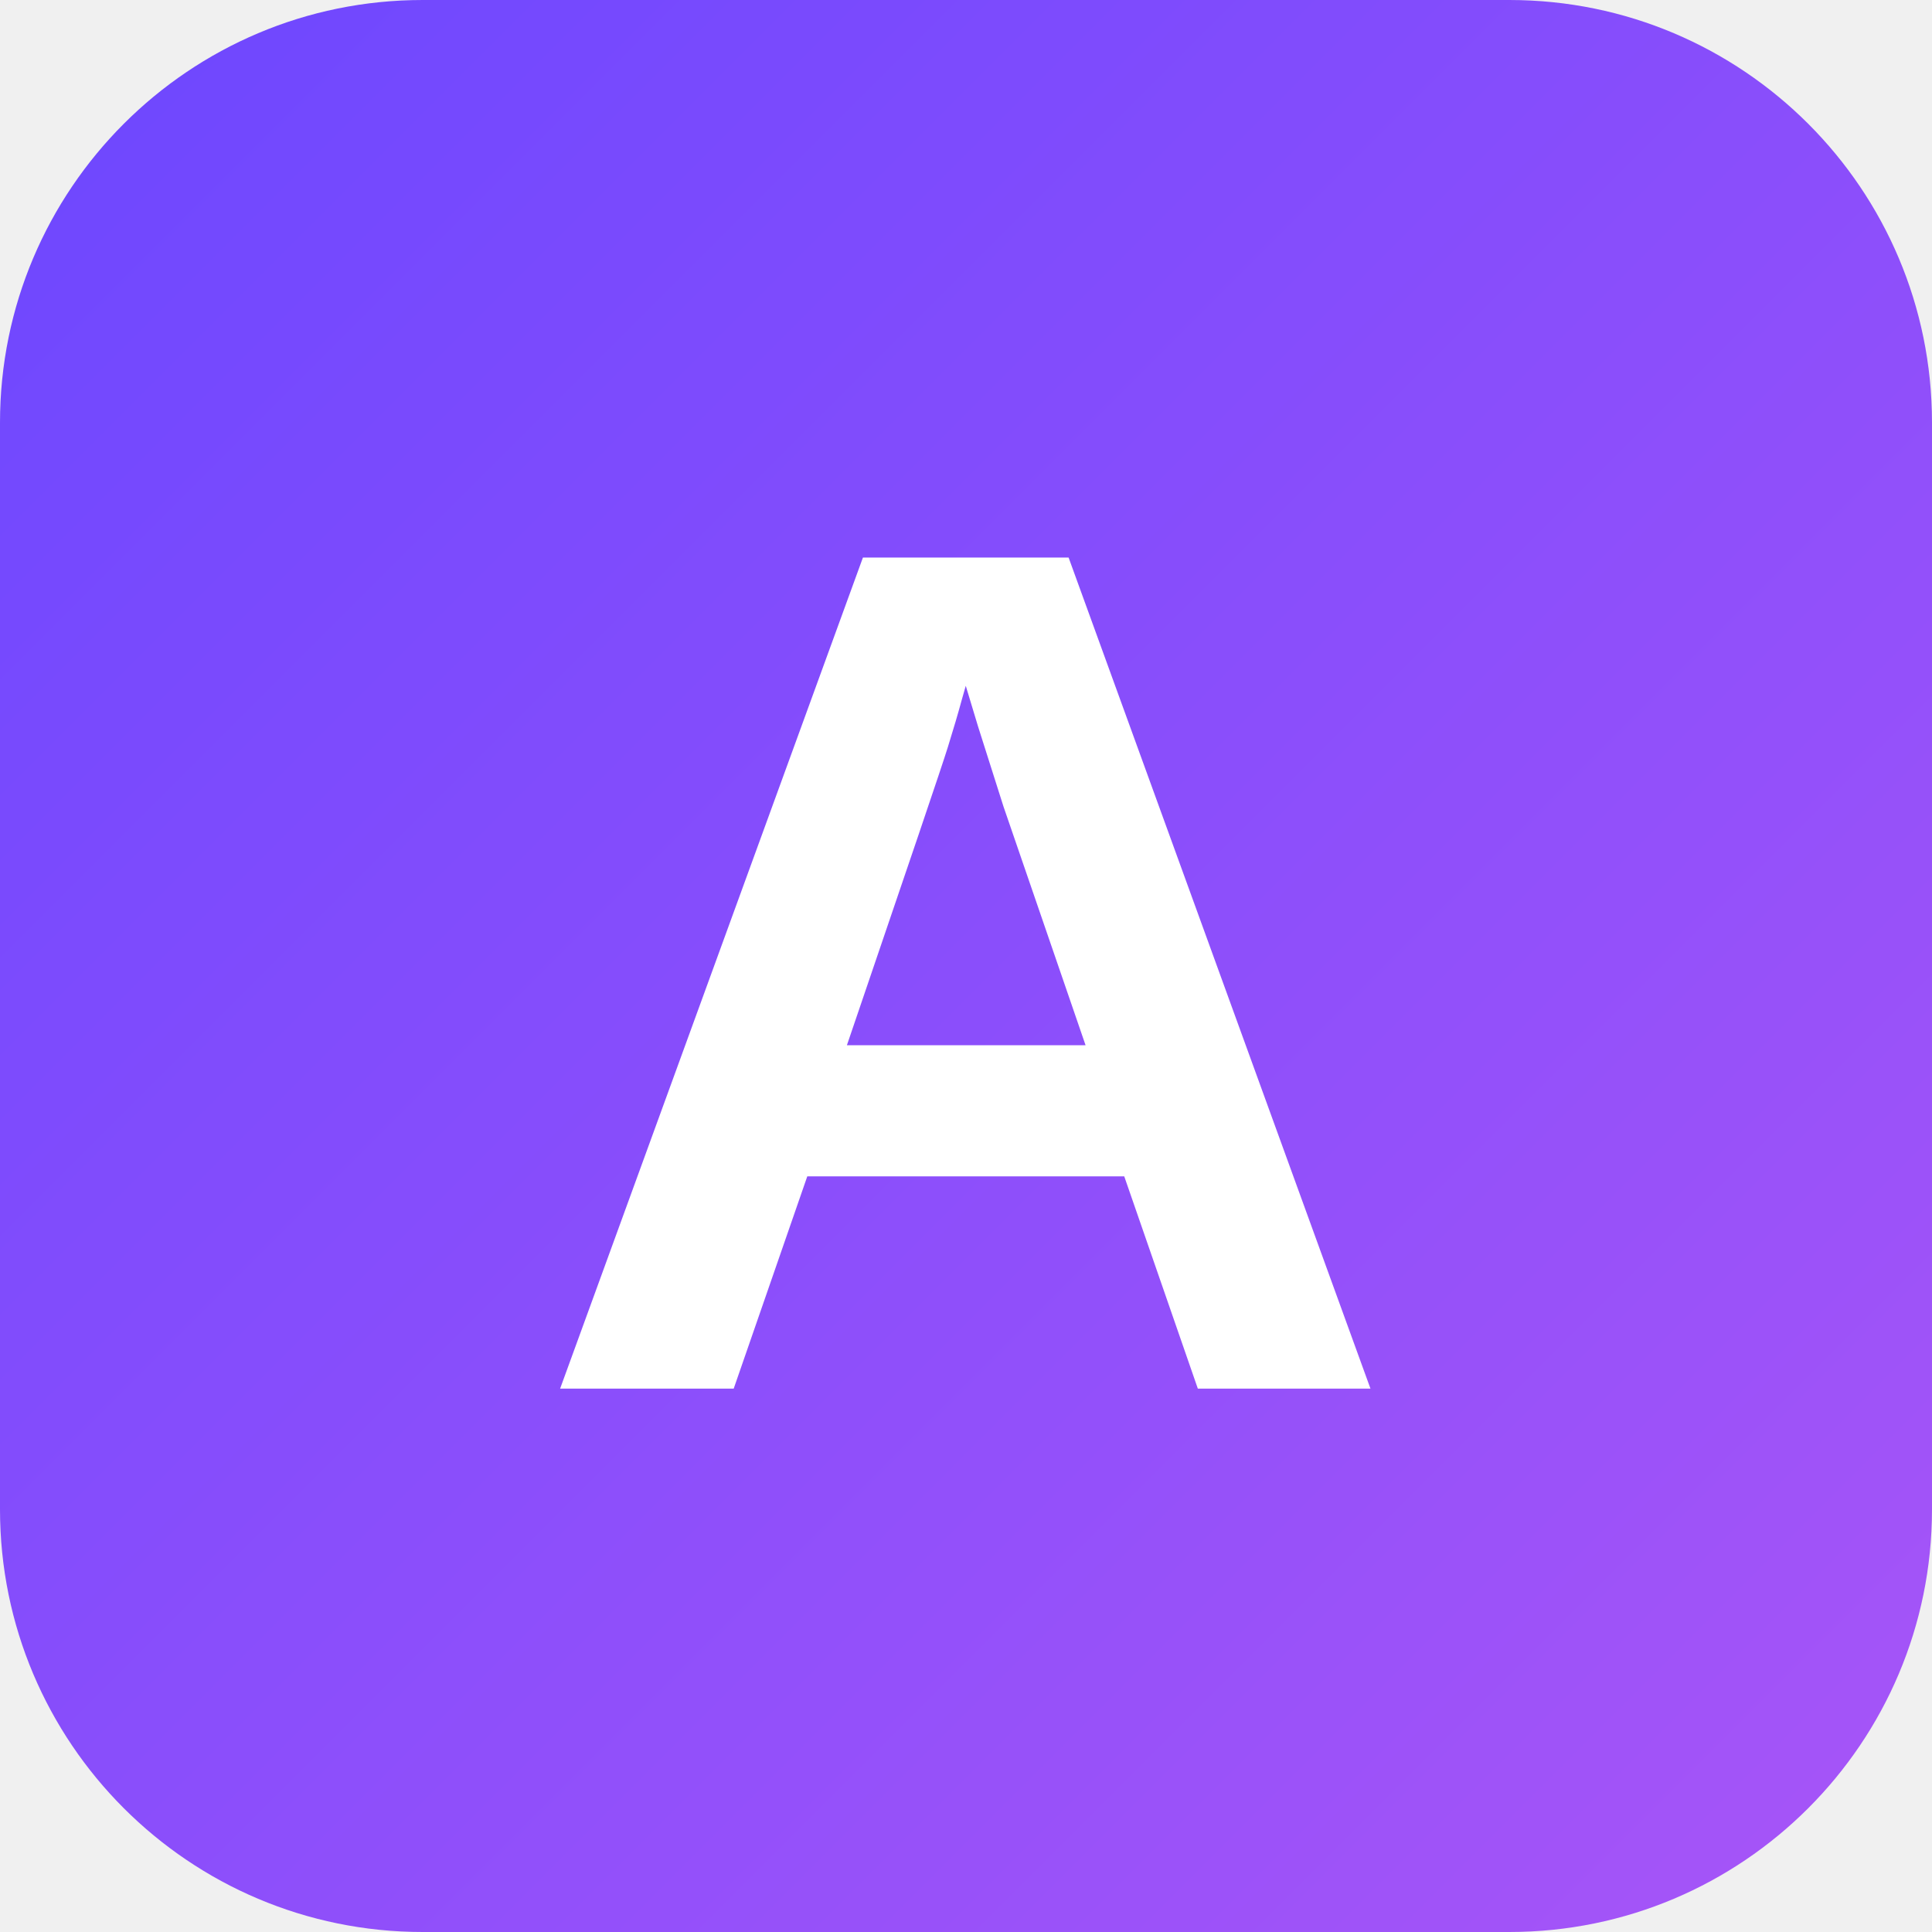
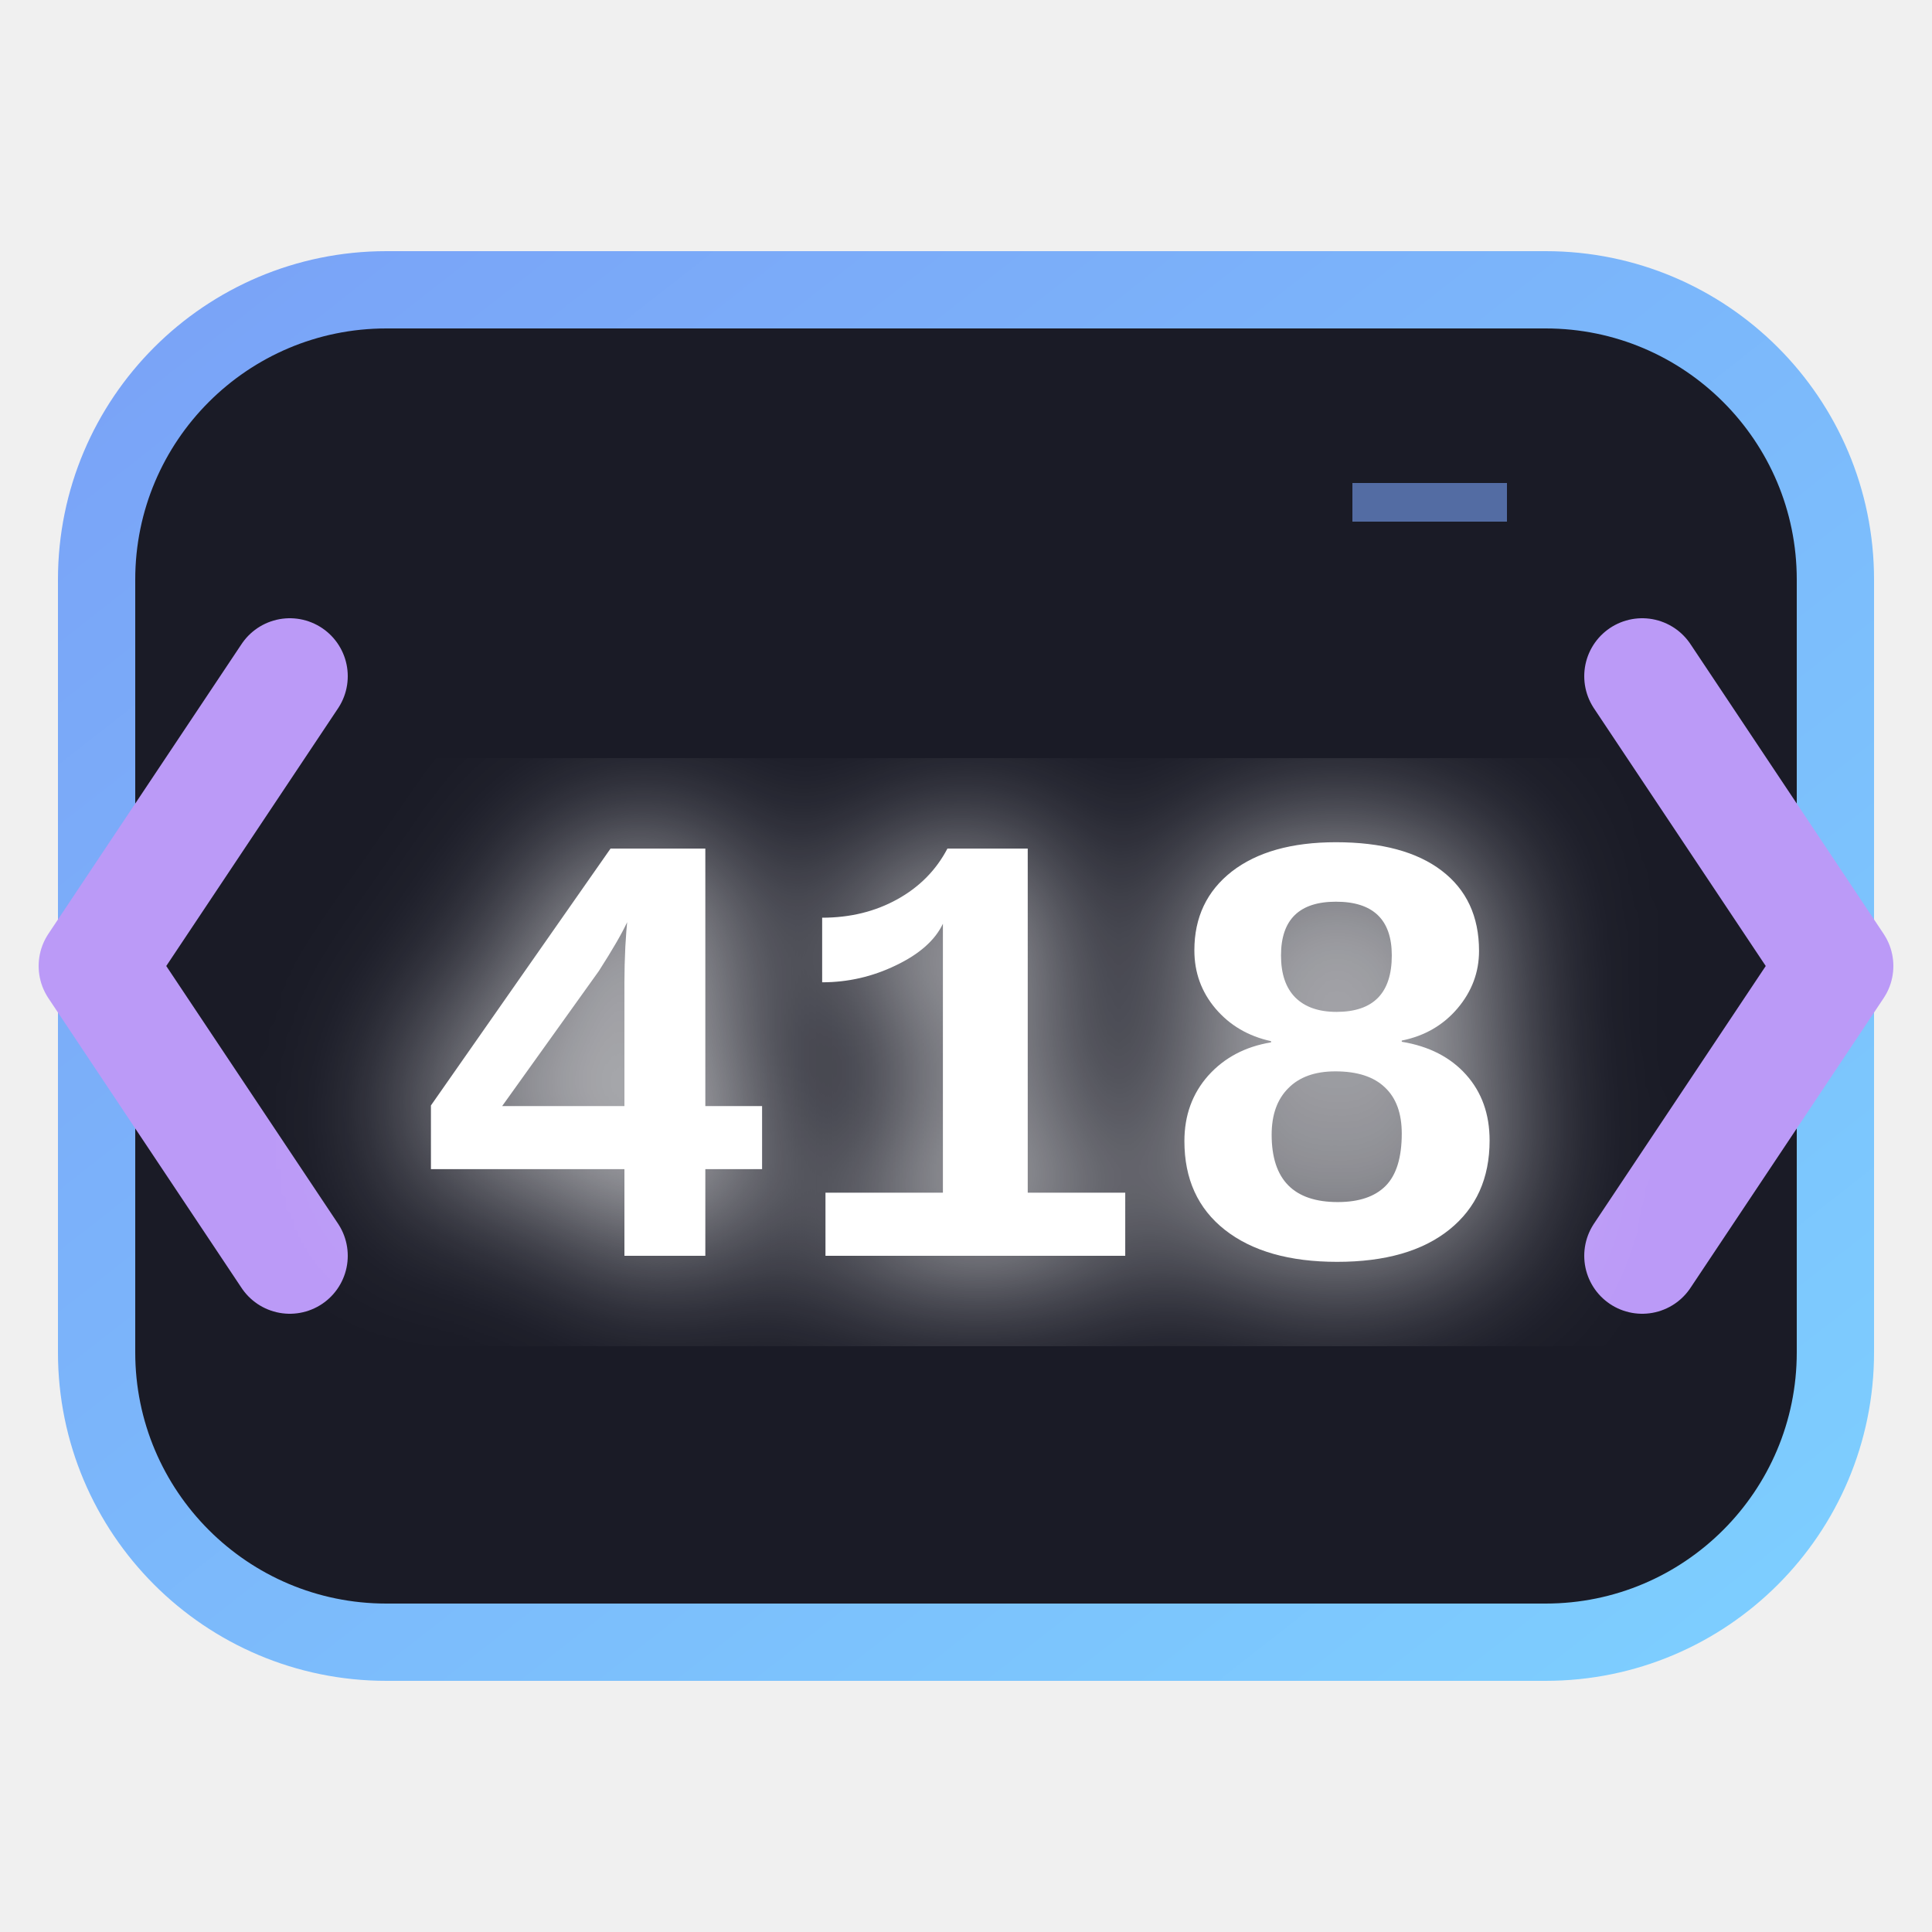
- <svg xmlns="http://www.w3.org/2000/svg" viewBox="0 0 32 32" width="32" height="32">
+ <svg xmlns="http://www.w3.org/2000/svg" viewBox="0 0 100 100" width="100" height="100">
  <defs>
-     <linearGradient id="grad" x1="0%" y1="0%" x2="100%" y2="100%">
-       <stop offset="0%" style="stop-color:#6c47ff;stop-opacity:1" />
-       <stop offset="100%" style="stop-color:#a855f7;stop-opacity:1" />
+     <linearGradient id="neonGrad" x1="0%" y1="0%" x2="100%" y2="100%">
+       <stop offset="0%" style="stop-color:#7aa2f7;stop-opacity:1" />
+       <stop offset="100%" style="stop-color:#7dcfff;stop-opacity:1" />
    </linearGradient>
+     <filter id="glow" x="-20%" y="-20%" width="140%" height="140%">
+       <feGaussianBlur stdDeviation="4" result="blur" />
+       <feComposite in="SourceGraphic" in2="blur" operator="over" />
+     </filter>
  </defs>
-   <rect width="32" height="32" rx="7" fill="url(#grad)" />
-   <text x="16" y="23" font-family="Arial, sans-serif" font-size="20" font-weight="bold" fill="white" text-anchor="middle">A</text>
+   <rect x="5" y="15" width="90" height="70" rx="15" fill="#1a1b26" stroke="url(#neonGrad)" stroke-width="4" />
+   <path d="M15 35 L5 50 L15 65" fill="none" stroke="#bb9af7" stroke-width="6" stroke-linecap="round" stroke-linejoin="round" />
+   <path d="M85 35 L95 50 L85 65" fill="none" stroke="#bb9af7" stroke-width="6" stroke-linecap="round" stroke-linejoin="round" />
+   <text x="50" y="65" font-family="'JetBrains Mono', 'Courier New', monospace" font-size="32" font-weight="900" fill="white" text-anchor="middle" filter="url(#glow)">418</text>
+   <rect x="70" y="25" width="8" height="2" fill="#7aa2f7" opacity="0.6" />
</svg>
